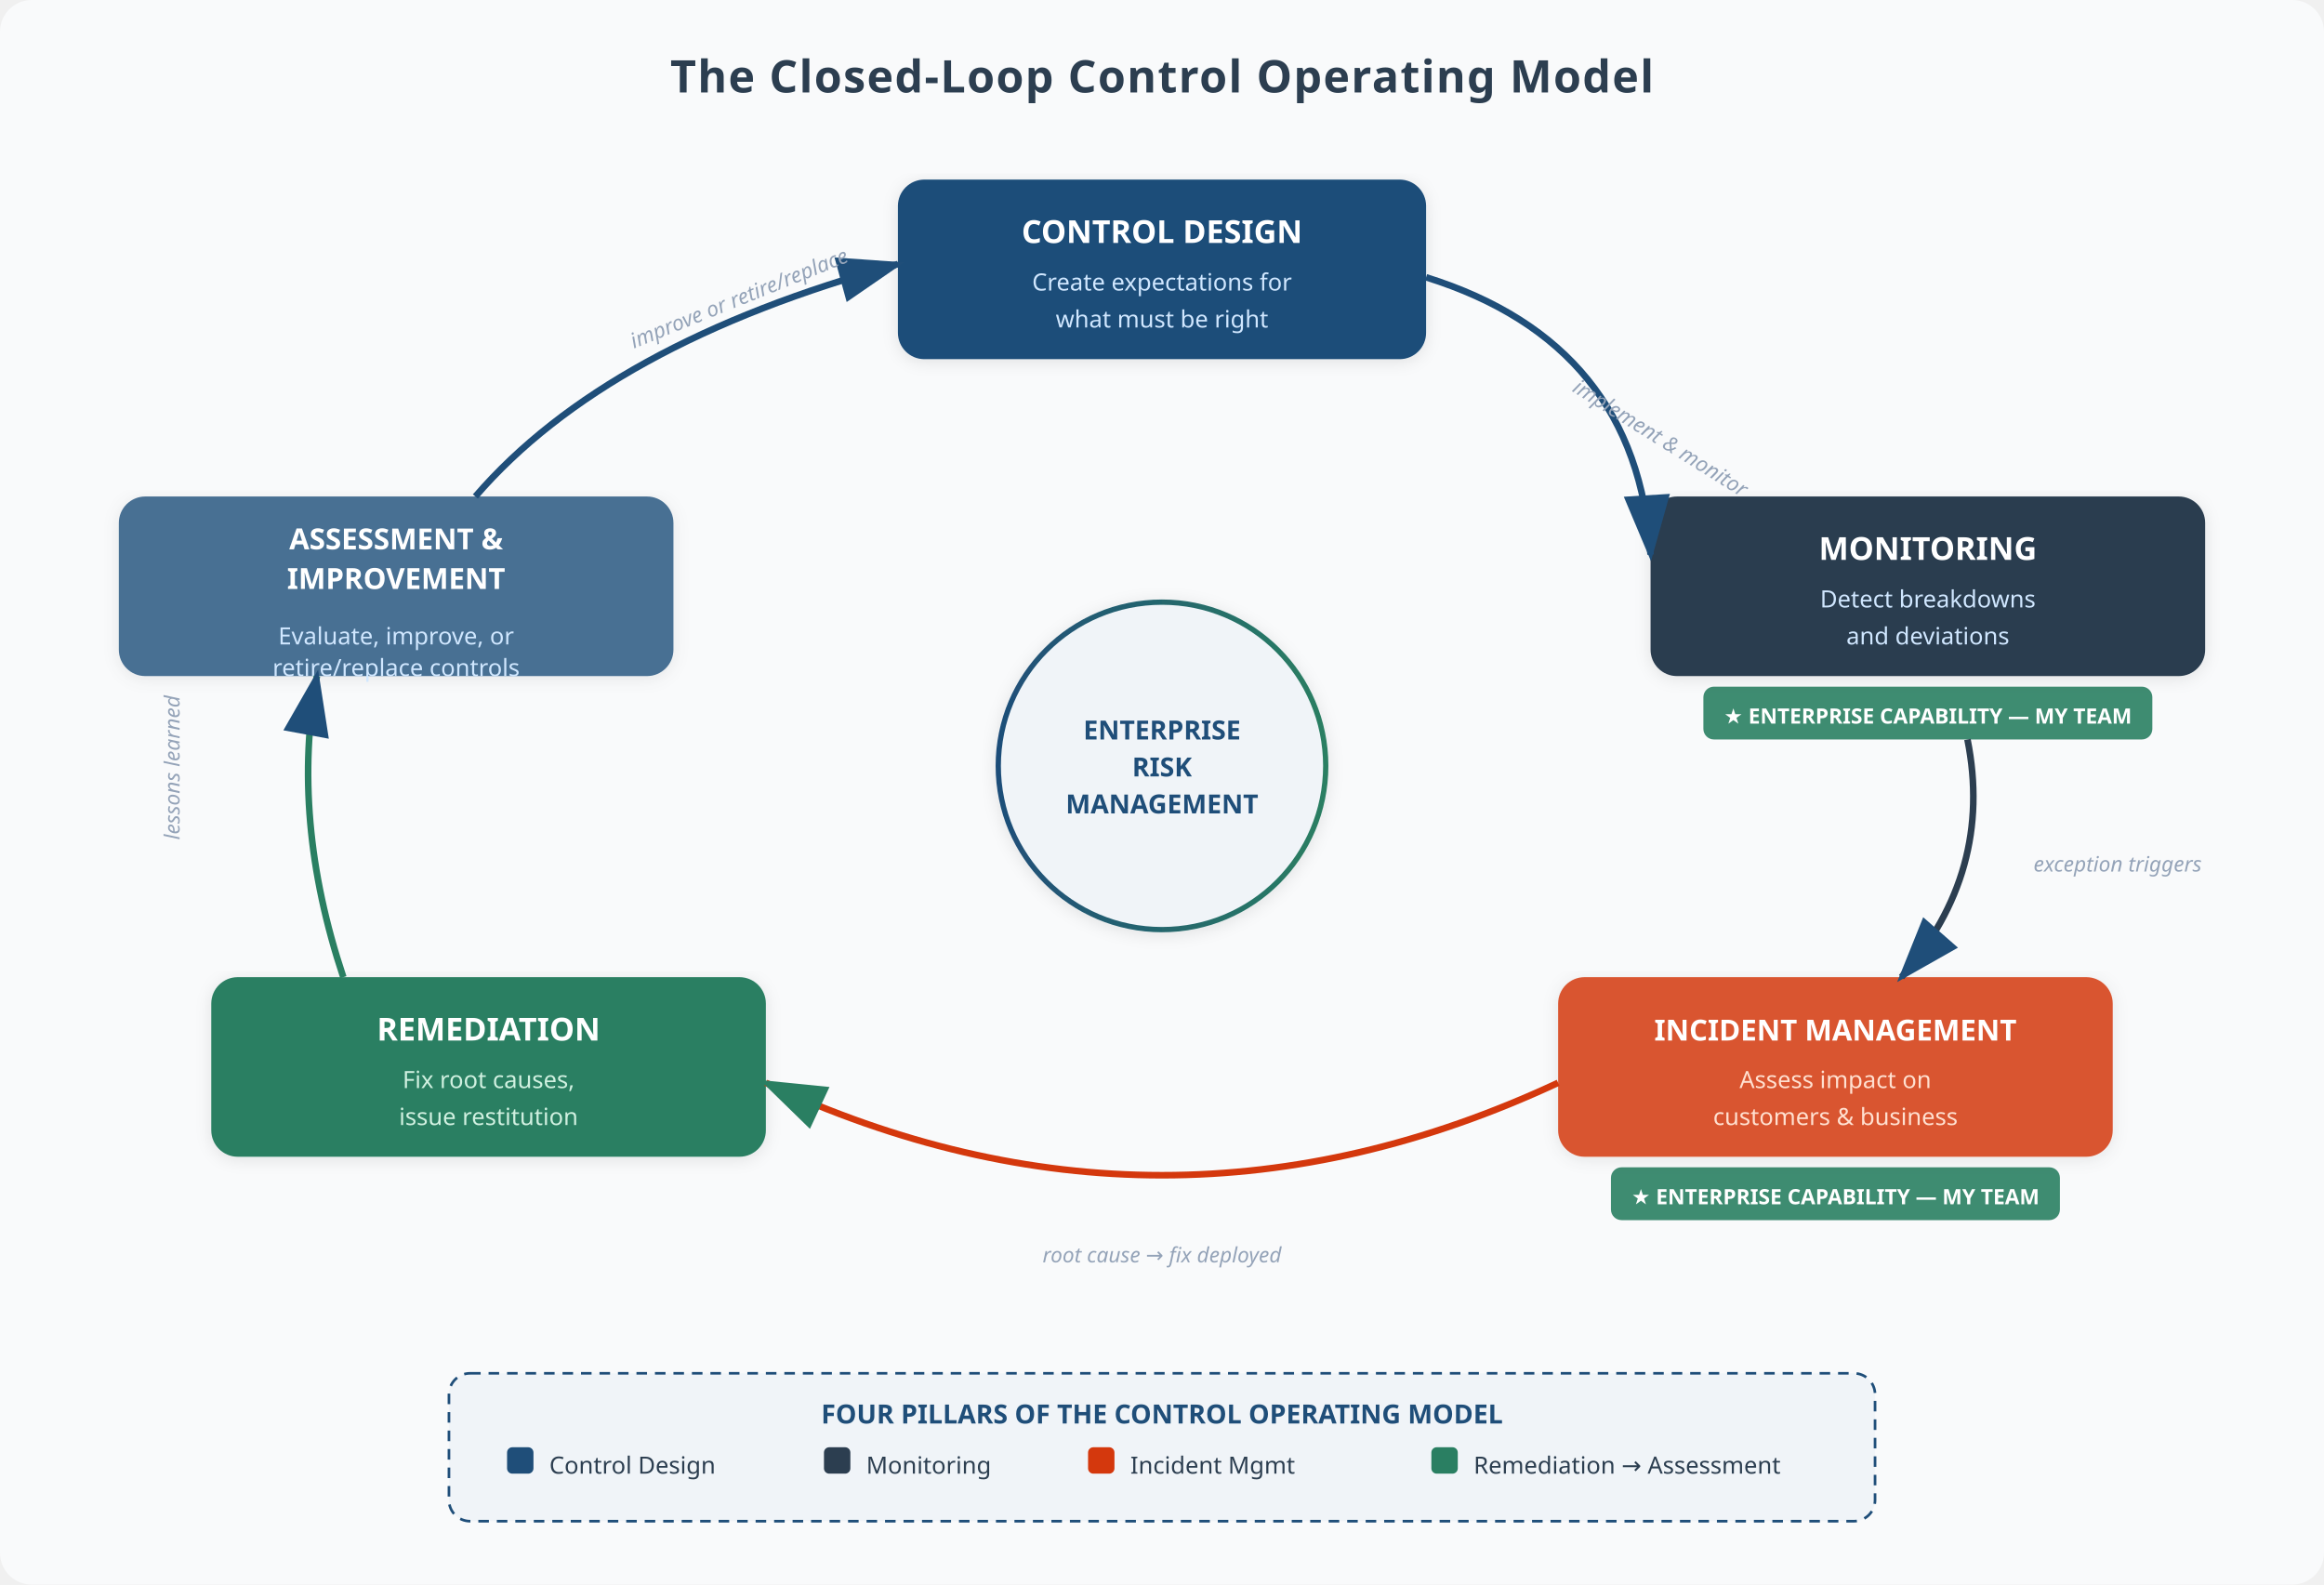
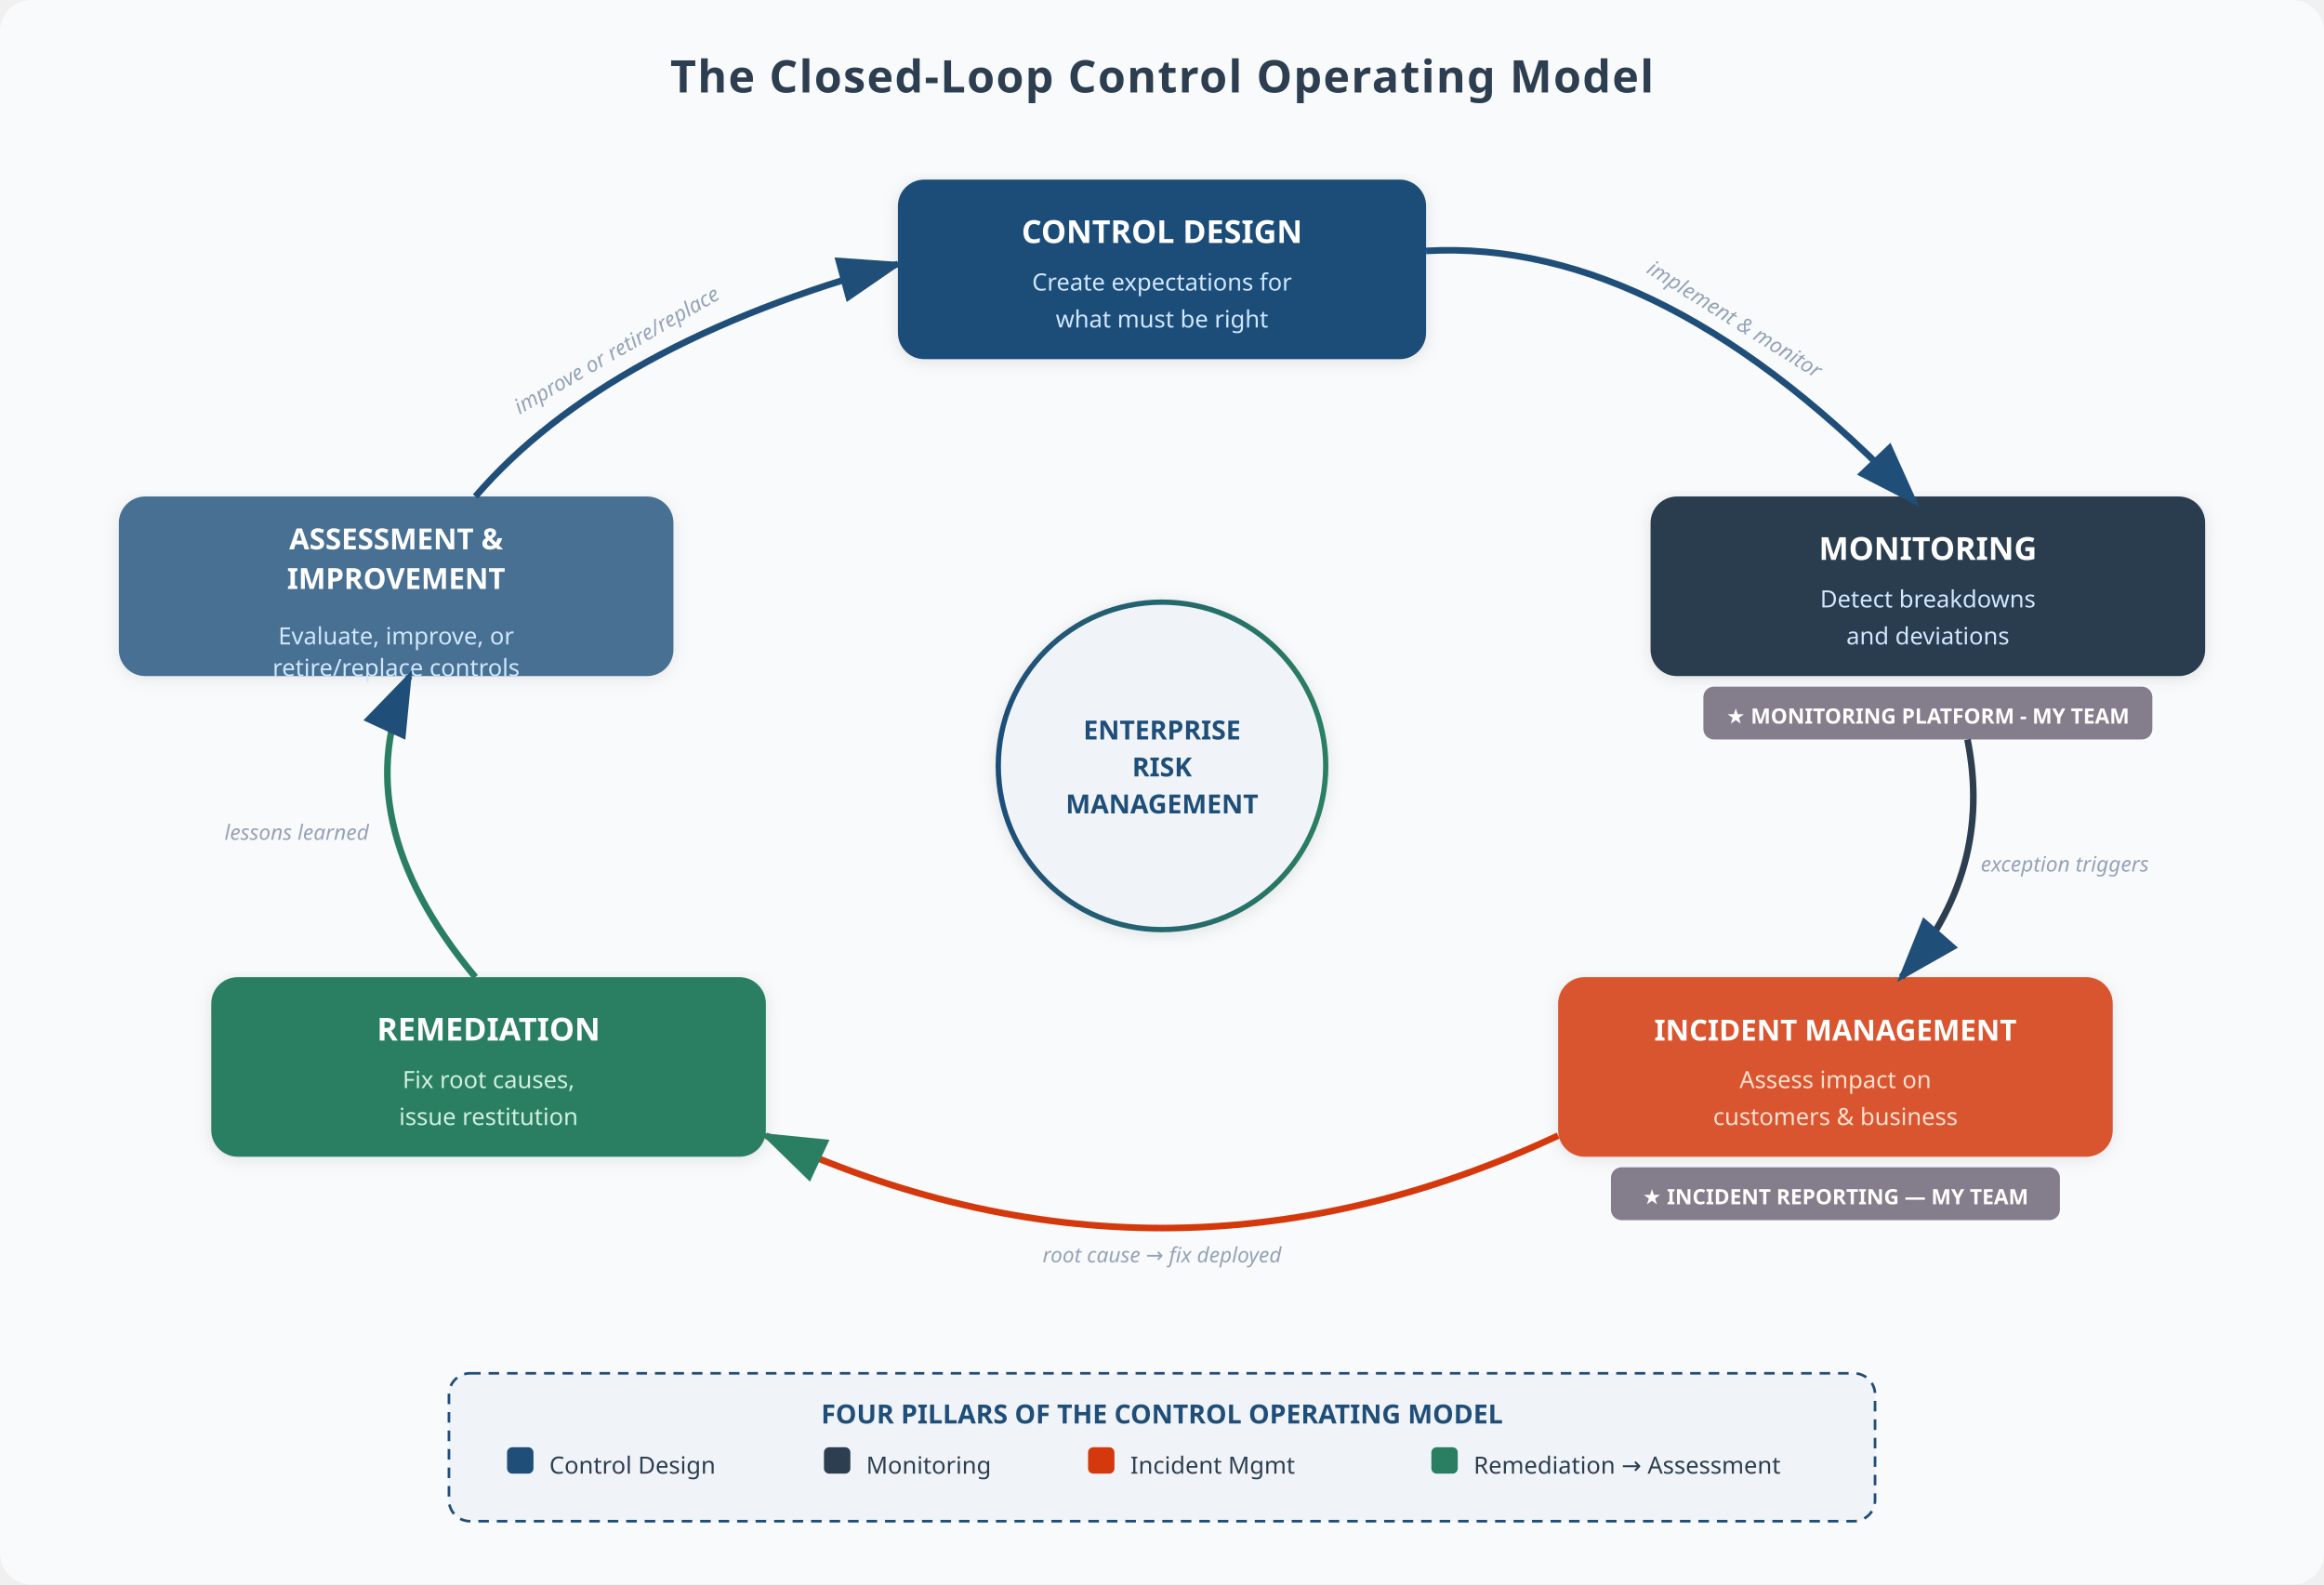
<svg xmlns="http://www.w3.org/2000/svg" viewBox="0 0 880 600" font-family="'Segoe UI', system-ui, sans-serif">
  <defs>
    <filter id="shadow" x="-5%" y="-5%" width="115%" height="115%">
      <feDropShadow dx="0" dy="1" stdDeviation="3" flood-color="#000" flood-opacity="0.1" />
    </filter>
    <marker id="arrowNavy" markerWidth="10" markerHeight="7" refX="9" refY="3.5" orient="auto">
      <polygon points="0 0, 10 3.5, 0 7" fill="#1F4E79" />
    </marker>
    <marker id="arrowTeal" markerWidth="10" markerHeight="7" refX="9" refY="3.5" orient="auto">
      <polygon points="0 0, 10 3.5, 0 7" fill="#2A7F62" />
    </marker>
    <linearGradient id="hGrad" x1="0%" y1="0%" x2="100%" y2="0%">
      <stop offset="0%" stop-color="#1F4E79" />
      <stop offset="100%" stop-color="#2A7F62" />
    </linearGradient>
  </defs>
  <rect width="880" height="600" fill="#f9fafb" rx="12" />
  <text x="440" y="35" text-anchor="middle" fill="#2C3E50" font-size="17" font-weight="700" letter-spacing="0.5">The Closed-Loop Control Operating Model</text>
  <line x1="220" y1="45" x2="660" y2="45" stroke="url(#hGrad)" stroke-width="2" opacity="0.4" />
  <circle cx="440" cy="290" r="62" fill="#f0f4f8" stroke="url(#hGrad)" stroke-width="2" filter="url(#shadow)" />
  <text x="440" y="280" text-anchor="middle" fill="#1F4E79" font-size="10" font-weight="700">ENTERPRISE</text>
  <text x="440" y="294" text-anchor="middle" fill="#1F4E79" font-size="10" font-weight="700">RISK</text>
  <text x="440" y="308" text-anchor="middle" fill="#1F4E79" font-size="10" font-weight="700">MANAGEMENT</text>
  <rect x="340" y="68" width="200" height="68" rx="10" fill="#1F4E79" filter="url(#shadow)" />
  <text x="440" y="92" text-anchor="middle" fill="#fff" font-size="12" font-weight="700">CONTROL DESIGN</text>
  <text x="440" y="110" text-anchor="middle" fill="#d0e7ff" font-size="9">Create expectations for</text>
  <text x="440" y="124" text-anchor="middle" fill="#d0e7ff" font-size="9">what must be right</text>
  <rect x="625" y="188" width="210" height="68" rx="10" fill="#2C3E50" filter="url(#shadow)" />
  <text x="730" y="212" text-anchor="middle" fill="#fff" font-size="12" font-weight="700">MONITORING</text>
  <text x="730" y="230" text-anchor="middle" fill="#d0e7ff" font-size="9">Detect breakdowns</text>
  <text x="730" y="244" text-anchor="middle" fill="#d0e7ff" font-size="9">and deviations</text>
-   <rect x="645" y="260" width="170" height="20" rx="4" fill="#2A7F62" opacity="0.9" />
-   <text x="730" y="274" text-anchor="middle" fill="#fff" font-size="8" font-weight="600">★ ENTERPRISE CAPABILITY — MY TEAM</text>
+   <rect x="645" y="260" width="170" height="20" rx="4" fill="#786F80" opacity="0.9" />
+   <text x="730" y="274" text-anchor="middle" fill="#fff" font-size="8" font-weight="600">★ MONITORING PLATFORM - MY TEAM</text>
  <rect x="590" y="370" width="210" height="68" rx="10" fill="#D4380D" opacity="0.85" filter="url(#shadow)" />
  <text x="695" y="394" text-anchor="middle" fill="#fff" font-size="11" font-weight="700">INCIDENT MANAGEMENT</text>
  <text x="695" y="412" text-anchor="middle" fill="#ffe0d0" font-size="9">Assess impact on</text>
  <text x="695" y="426" text-anchor="middle" fill="#ffe0d0" font-size="9">customers &amp; business</text>
-   <rect x="610" y="442" width="170" height="20" rx="4" fill="#2A7F62" opacity="0.9" />
-   <text x="695" y="456" text-anchor="middle" fill="#fff" font-size="8" font-weight="600">★ ENTERPRISE CAPABILITY — MY TEAM</text>
+   <rect x="610" y="442" width="170" height="20" rx="4" fill="#786F80" opacity="0.9" />
+   <text x="695" y="456" text-anchor="middle" fill="#fff" font-size="8" font-weight="600">★ INCIDENT REPORTING — MY TEAM</text>
  <rect x="80" y="370" width="210" height="68" rx="10" fill="#2A7F62" filter="url(#shadow)" />
  <text x="185" y="394" text-anchor="middle" fill="#fff" font-size="12" font-weight="700">REMEDIATION</text>
  <text x="185" y="412" text-anchor="middle" fill="#d0f0e0" font-size="9">Fix root causes,</text>
  <text x="185" y="426" text-anchor="middle" fill="#d0f0e0" font-size="9">issue restitution</text>
  <rect x="45" y="188" width="210" height="68" rx="10" fill="#1F4E79" opacity="0.8" filter="url(#shadow)" />
  <text x="150" y="208" text-anchor="middle" fill="#fff" font-size="11" font-weight="700">ASSESSMENT &amp;</text>
  <text x="150" y="223" text-anchor="middle" fill="#fff" font-size="11" font-weight="700">IMPROVEMENT</text>
  <text x="150" y="244" text-anchor="middle" fill="#d0e7ff" font-size="9">Evaluate, improve, or</text>
  <text x="150" y="256" text-anchor="middle" fill="#d0e7ff" font-size="9">retire/replace controls</text>
-   <path d="M 540 105 Q 620 130 625 210" stroke="#1F4E79" stroke-width="2.5" fill="none" marker-end="url(#arrowNavy)" />
-   <text x="595" y="148" fill="#94a3b8" font-size="8" font-style="italic" transform="rotate(32, 595, 148)">implement &amp; monitor</text>
+   <path d="M 540 95 Q 630 90 725 190" stroke="#1F4E79" stroke-width="2.5" fill="none" marker-end="url(#arrowNavy)" />
+   <text x="595" y="95" fill="#94a3b8" font-size="8" font-style="italic" transform="rotate(32, 595, 148)">implement &amp; monitor</text>
  <path d="M 745 280 Q 755 330 720 370" stroke="#2C3E50" stroke-width="2.5" fill="none" marker-end="url(#arrowNavy)" />
-   <text x="770" y="330" fill="#94a3b8" font-size="8" font-style="italic">exception triggers</text>
-   <path d="M 590 410 Q 440 480 290 410" stroke="#D4380D" stroke-width="2.5" fill="none" marker-end="url(#arrowTeal)" />
+   <text x="750" y="330" fill="#94a3b8" font-size="8" font-style="italic">exception triggers</text>
+   <path d="M 590 430 Q 440 500 290 430" stroke="#D4380D" stroke-width="2.5" fill="none" marker-end="url(#arrowTeal)" />
  <text x="440" y="478" text-anchor="middle" fill="#94a3b8" font-size="8" font-style="italic">root cause → fix deployed</text>
-   <path d="M 130 370 Q 110 310 120 256" stroke="#2A7F62" stroke-width="2.5" fill="none" marker-end="url(#arrowNavy)" />
-   <text x="68" y="318" fill="#94a3b8" font-size="8" font-style="italic" transform="rotate(-90, 68, 318)">lessons learned</text>
+   <path d="M 180 370 Q 130 310 155 256" stroke="#2A7F62" stroke-width="2.5" fill="none" marker-end="url(#arrowNavy)" />
+   <text x="85" y="318" fill="#94a3b8" font-size="8" font-style="italic">lessons learned</text>
  <path d="M 180 188 Q 230 130 340 100" stroke="#1F4E79" stroke-width="2.5" fill="none" marker-end="url(#arrowNavy)" />
-   <text x="240" y="132" fill="#94a3b8" font-size="8" font-style="italic" transform="rotate(-22, 240, 132)">improve or retire/replace</text>
+   <text x="190" y="132" fill="#94a3b8" font-size="8" font-style="italic" transform="rotate(-30, 240, 132)">improve or retire/replace</text>
  <rect x="170" y="520" width="540" height="56" rx="8" fill="#f0f4f8" stroke="#1F4E79" stroke-width="1" stroke-dasharray="4,3" />
  <text x="440" y="539" text-anchor="middle" fill="#1F4E79" font-size="10" font-weight="700">FOUR PILLARS OF THE CONTROL OPERATING MODEL</text>
  <rect x="192" y="548" width="10" height="10" rx="2" fill="#1F4E79" />
  <text x="208" y="558" fill="#2C3E50" font-size="9">Control Design</text>
  <rect x="312" y="548" width="10" height="10" rx="2" fill="#2C3E50" />
  <text x="328" y="558" fill="#2C3E50" font-size="9">Monitoring</text>
  <rect x="412" y="548" width="10" height="10" rx="2" fill="#D4380D" />
  <text x="428" y="558" fill="#2C3E50" font-size="9">Incident Mgmt</text>
  <rect x="542" y="548" width="10" height="10" rx="2" fill="#2A7F62" />
  <text x="558" y="558" fill="#2C3E50" font-size="9">Remediation → Assessment</text>
</svg>
